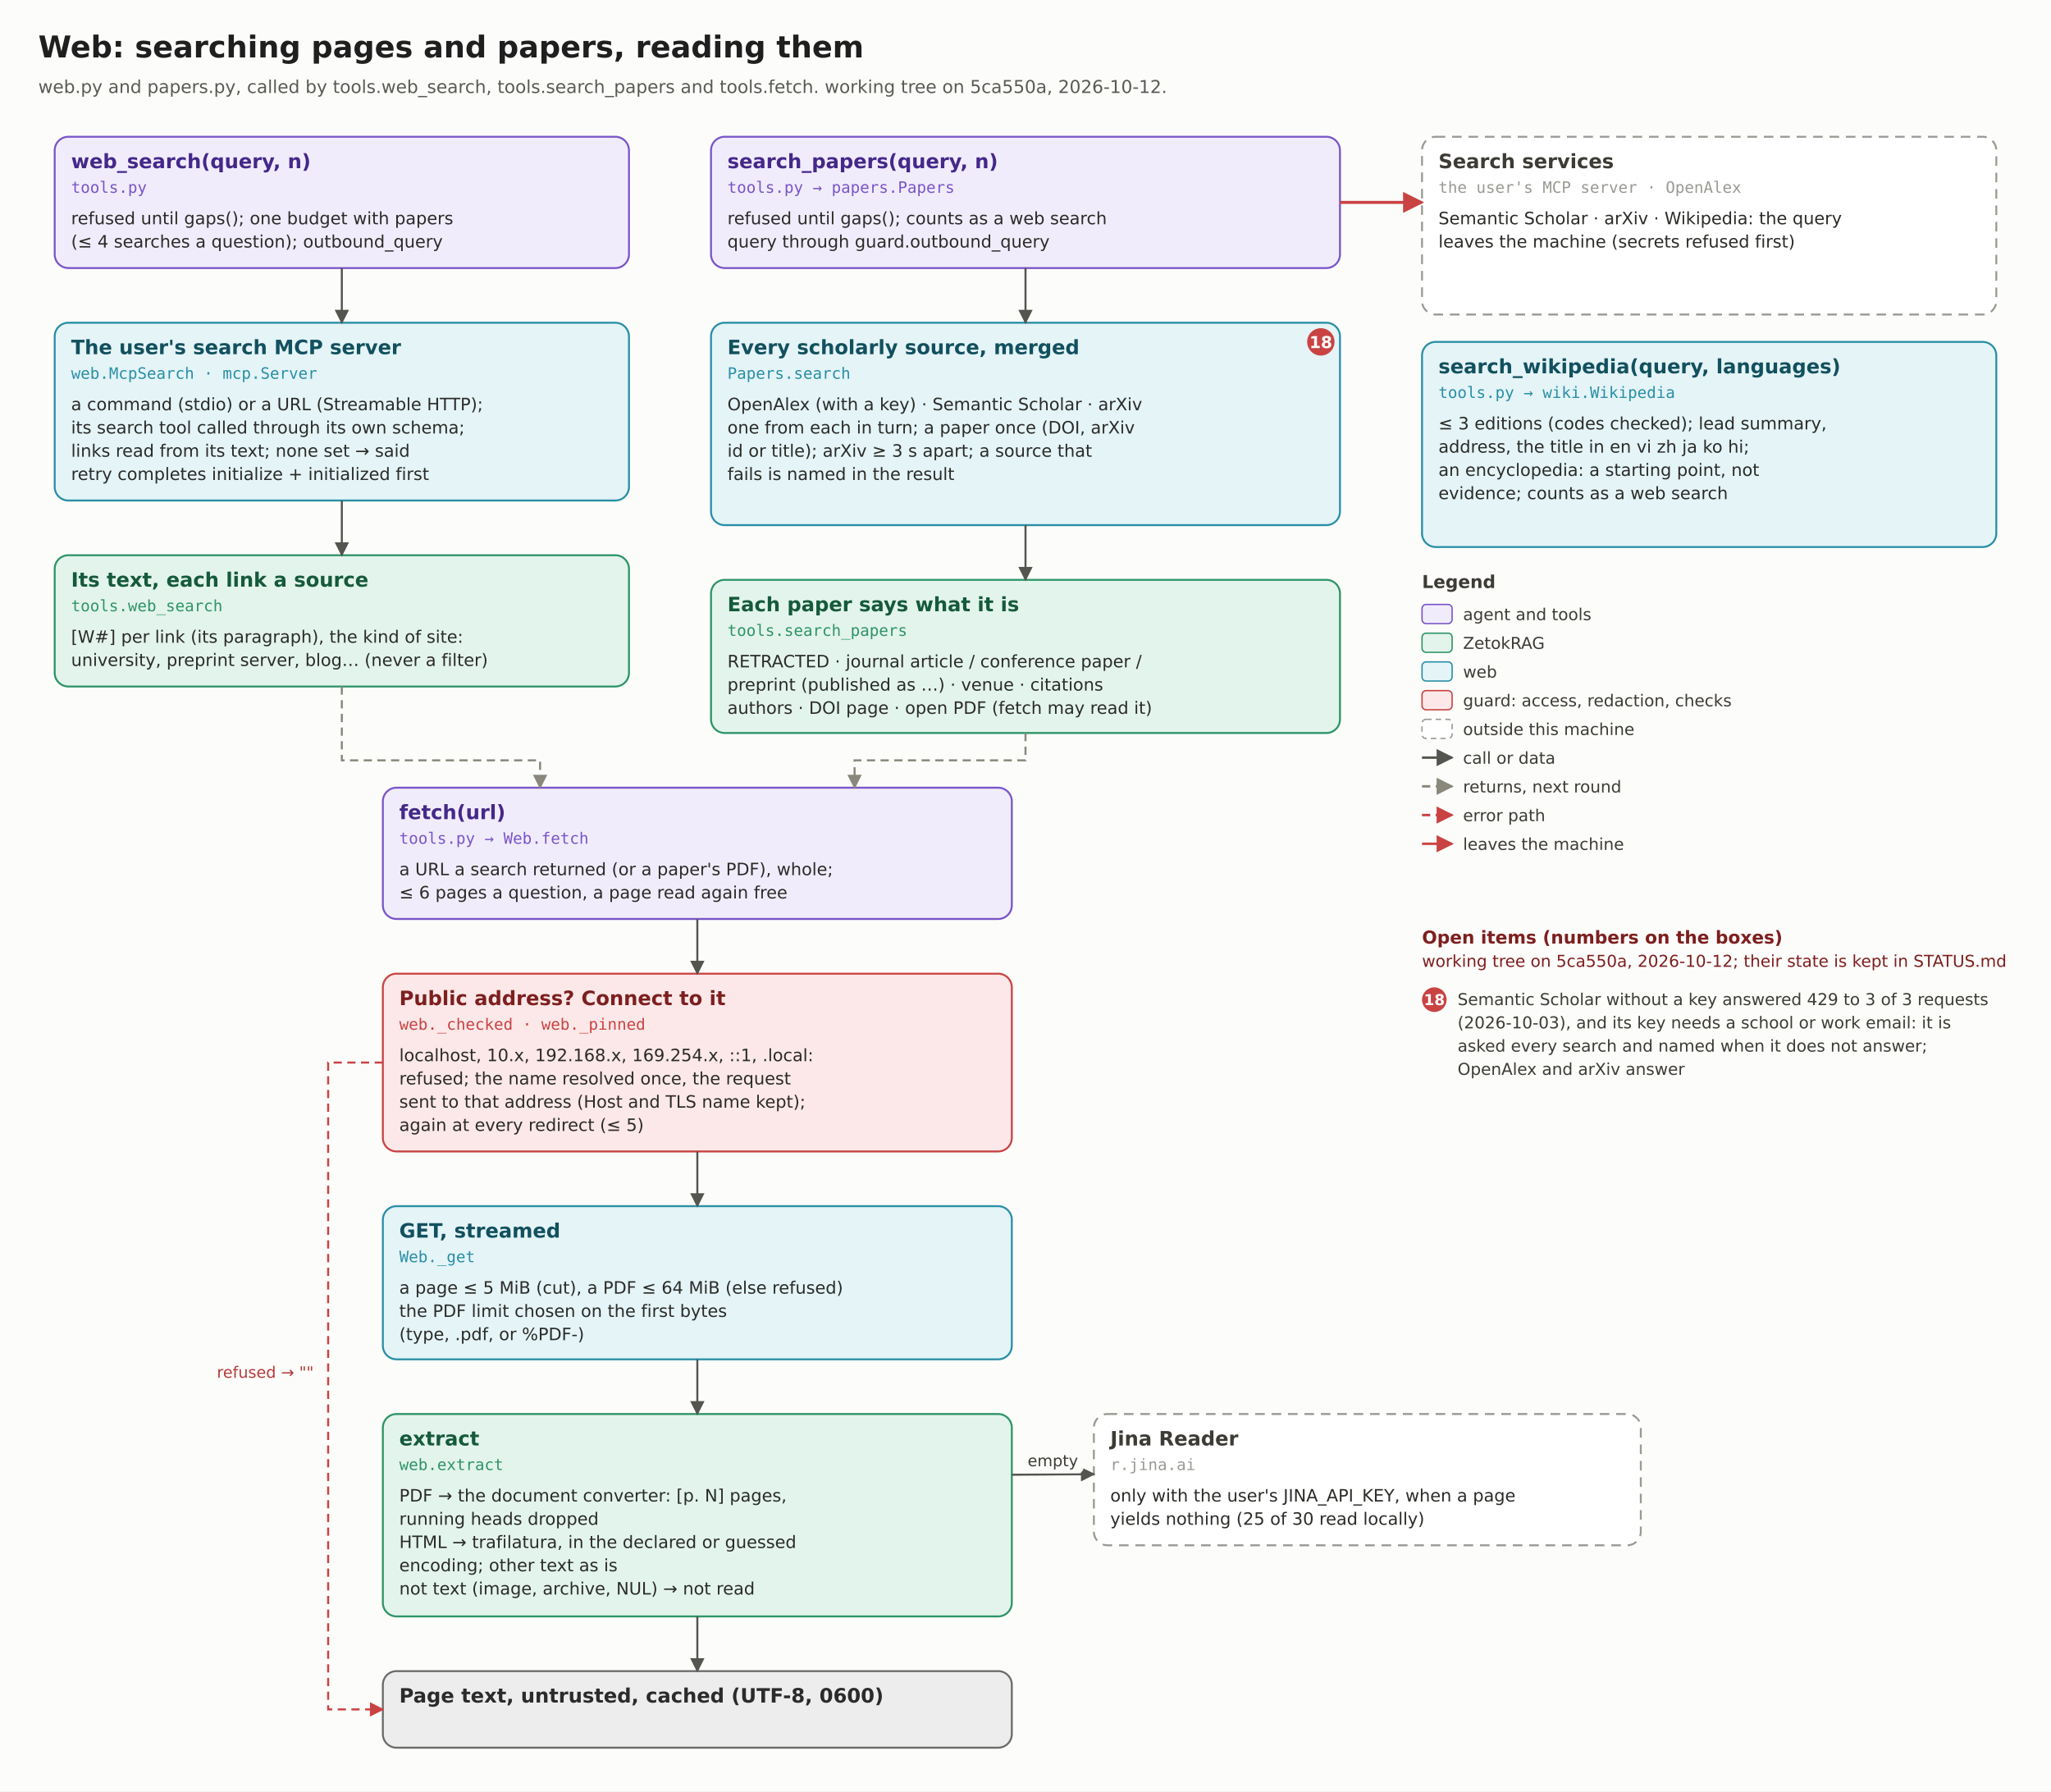
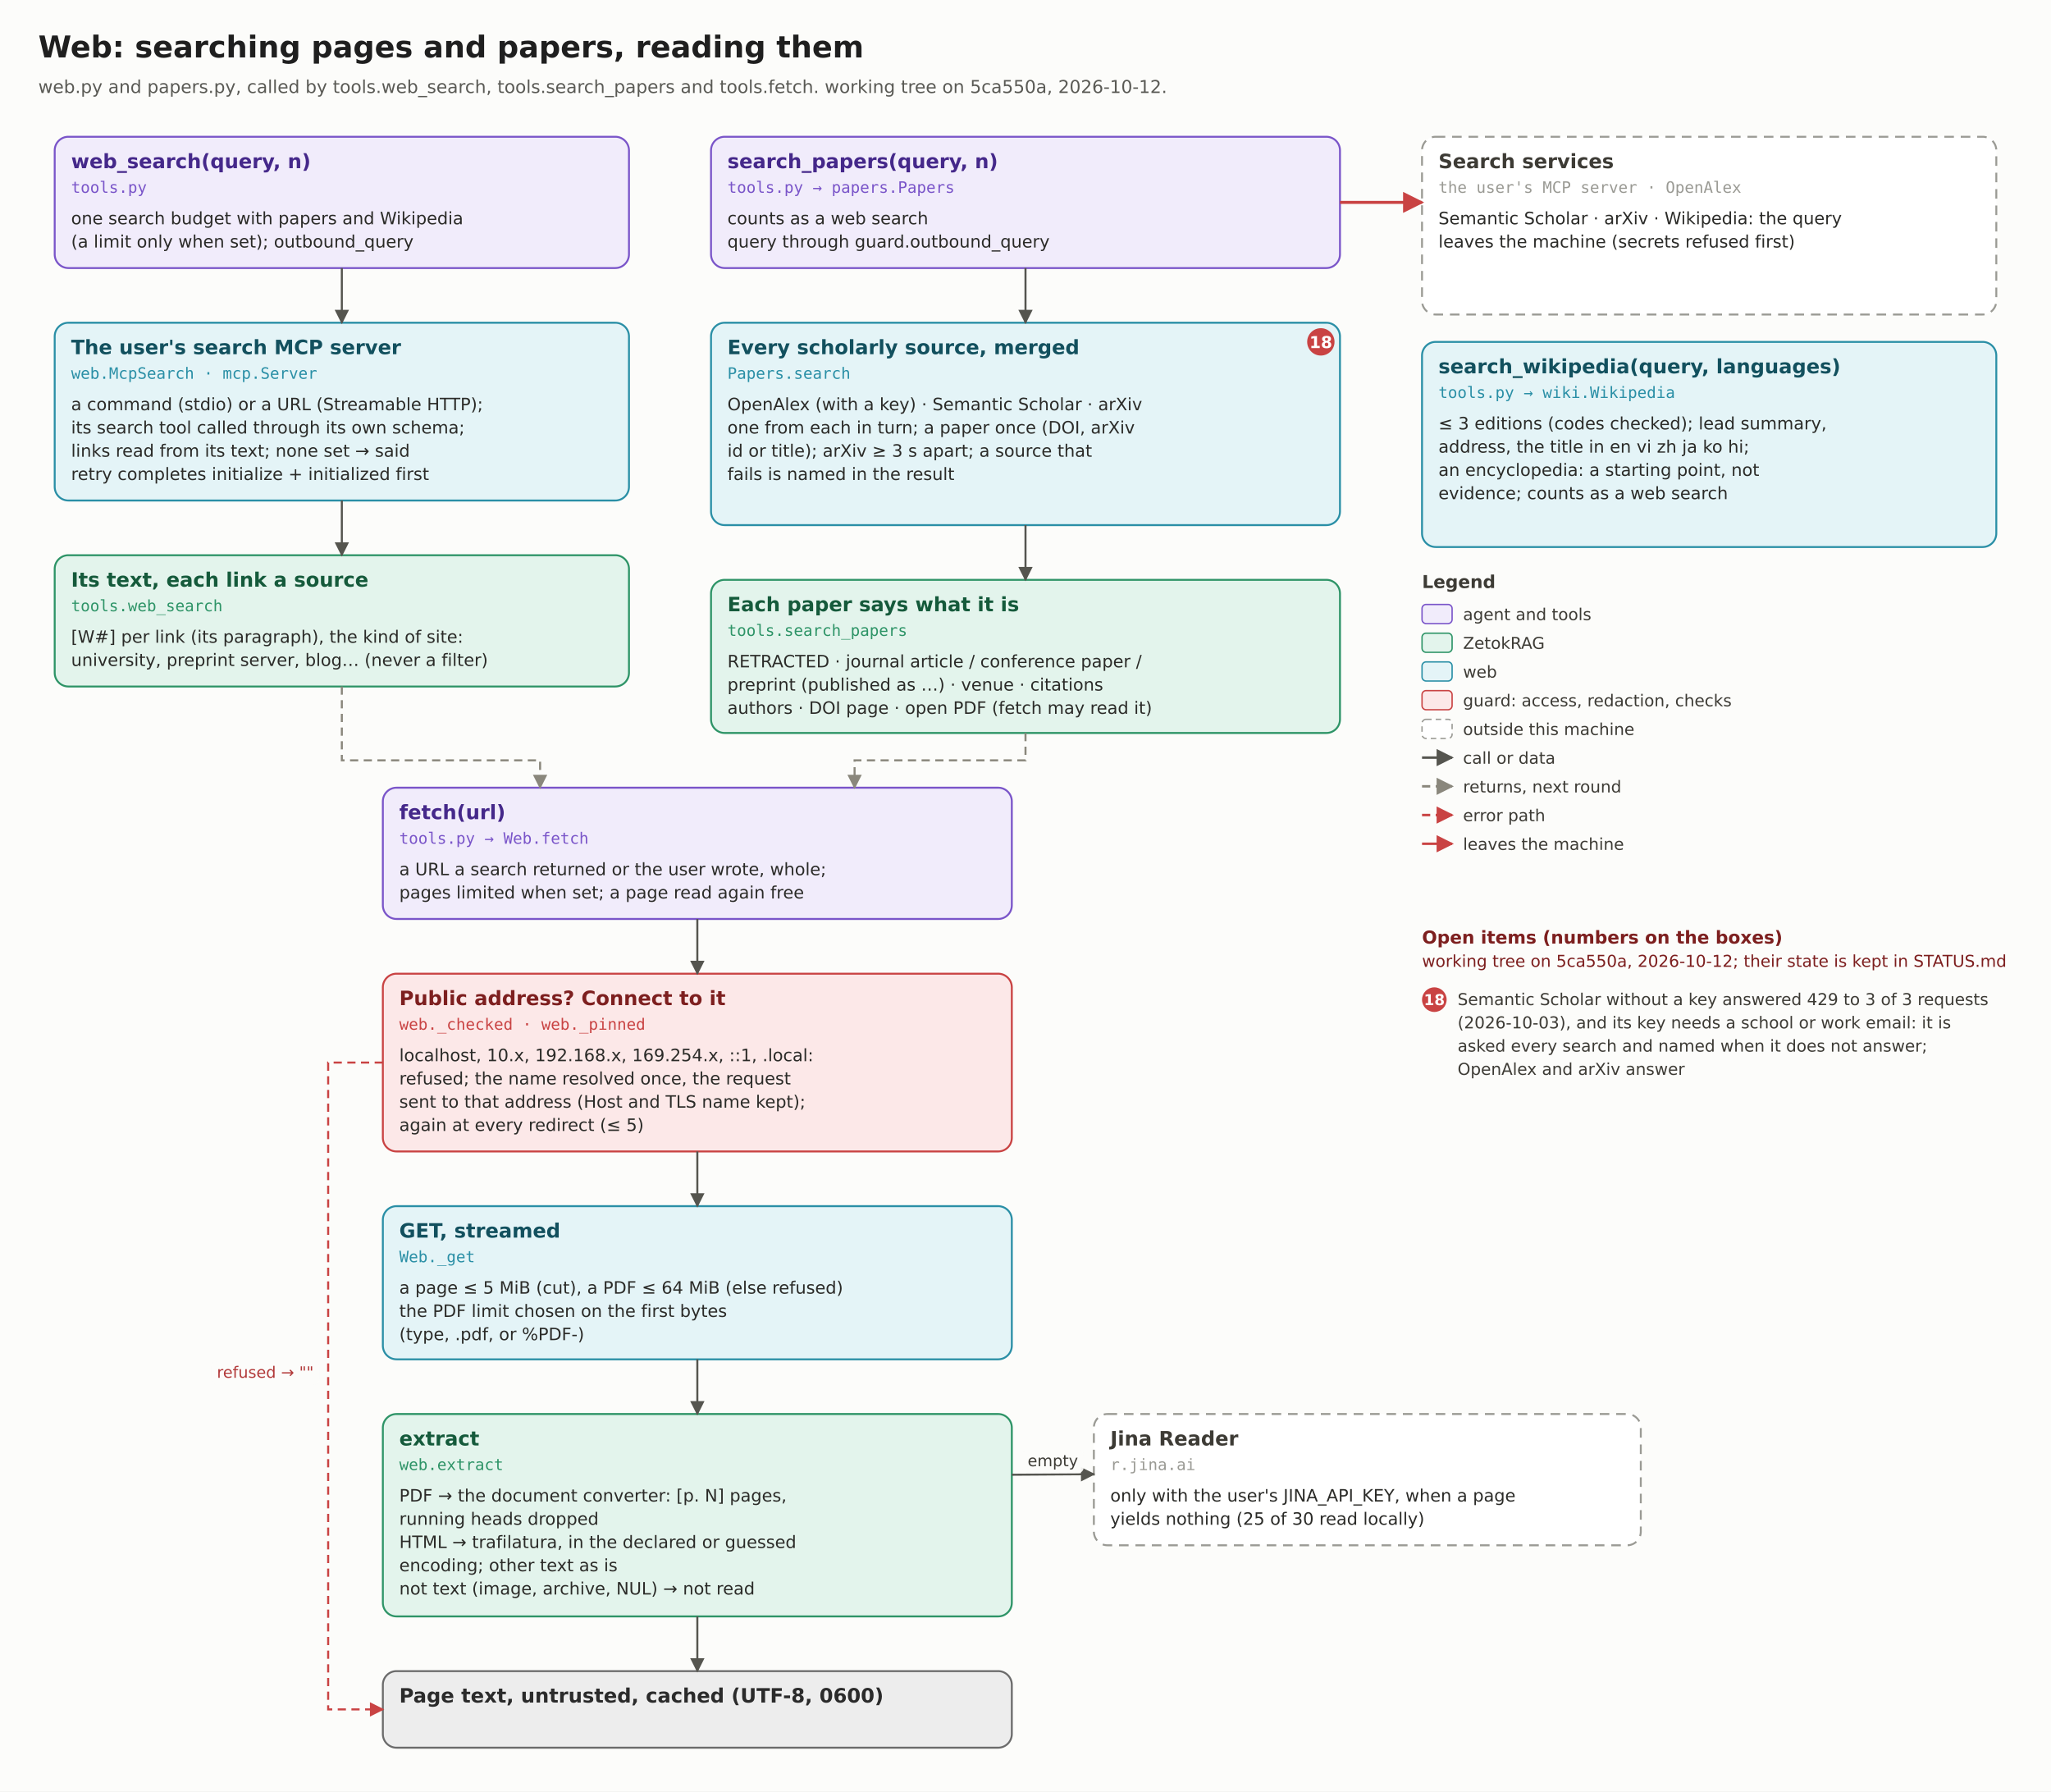
<svg xmlns="http://www.w3.org/2000/svg" width="1500" height="1310" viewBox="0 0 1500 1310">
  <defs>
    <marker id="arrow-flow" viewBox="0 0 10 10" refX="9" refY="5" markerWidth="7" markerHeight="7" orient="auto-start-reverse">
      <path d="M 0 0 L 10 5 L 0 10 z" fill="#55554F" />
    </marker>
    <marker id="arrow-back" viewBox="0 0 10 10" refX="9" refY="5" markerWidth="7" markerHeight="7" orient="auto-start-reverse">
      <path d="M 0 0 L 10 5 L 0 10 z" fill="#8A877C" />
    </marker>
    <marker id="arrow-error" viewBox="0 0 10 10" refX="9" refY="5" markerWidth="7" markerHeight="7" orient="auto-start-reverse">
      <path d="M 0 0 L 10 5 L 0 10 z" fill="#C94343" />
    </marker>
    <marker id="arrow-exit" viewBox="0 0 10 10" refX="9" refY="5" markerWidth="7" markerHeight="7" orient="auto-start-reverse">
      <path d="M 0 0 L 10 5 L 0 10 z" fill="#C94343" />
    </marker>
  </defs>
  <rect width="1500" height="1310" fill="#FCFCFA" />
  <text x="28.0" y="42.0" font-family="'DejaVu Sans', 'Segoe UI', Helvetica, Arial, sans-serif" font-size="22" font-weight="700" fill="#1F1F1F" text-anchor="start">Web: searching pages and papers, reading them</text>
  <text x="28.0" y="68.0" font-family="'DejaVu Sans', 'Segoe UI', Helvetica, Arial, sans-serif" font-size="13" fill="#5A5A55" text-anchor="start">web.py and papers.py, called by tools.web_search, tools.search_papers and tools.fetch. working tree on 5ca550a, 2026-10-12.</text>
  <rect x="40" y="100" width="420" height="96" rx="10" fill="#F1ECFB" stroke="#7A55C9" stroke-width="1.4" />
  <text x="52.0" y="123.0" font-family="'DejaVu Sans', 'Segoe UI', Helvetica, Arial, sans-serif" font-size="14.5" font-weight="700" fill="#45288A" text-anchor="start">web_search(query, n)</text>
  <text x="52.0" y="141.0" font-family="'DejaVu Sans Mono', Consolas, Menlo, monospace" font-size="11.5" fill="#7A55C9" text-anchor="start">tools.py</text>
-   <text x="52.0" y="164.0" font-family="'DejaVu Sans', 'Segoe UI', Helvetica, Arial, sans-serif" font-size="12.5" fill="#2B2B28" text-anchor="start">refused until gaps(); one budget with papers</text>
-   <text x="52.0" y="181.0" font-family="'DejaVu Sans', 'Segoe UI', Helvetica, Arial, sans-serif" font-size="12.5" fill="#2B2B28" text-anchor="start">(≤ 4 searches a question); outbound_query</text>
+   <text x="52.0" y="164.0" font-family="'DejaVu Sans', 'Segoe UI', Helvetica, Arial, sans-serif" font-size="12.5" fill="#2B2B28" text-anchor="start">one search budget with papers and Wikipedia</text>
+   <text x="52.0" y="181.0" font-family="'DejaVu Sans', 'Segoe UI', Helvetica, Arial, sans-serif" font-size="12.5" fill="#2B2B28" text-anchor="start">(a limit only when set); outbound_query</text>
  <rect x="520" y="100" width="460" height="96" rx="10" fill="#F1ECFB" stroke="#7A55C9" stroke-width="1.4" />
  <text x="532.0" y="123.0" font-family="'DejaVu Sans', 'Segoe UI', Helvetica, Arial, sans-serif" font-size="14.5" font-weight="700" fill="#45288A" text-anchor="start">search_papers(query, n)</text>
  <text x="532.0" y="141.0" font-family="'DejaVu Sans Mono', Consolas, Menlo, monospace" font-size="11.5" fill="#7A55C9" text-anchor="start">tools.py → papers.Papers</text>
-   <text x="532.0" y="164.0" font-family="'DejaVu Sans', 'Segoe UI', Helvetica, Arial, sans-serif" font-size="12.5" fill="#2B2B28" text-anchor="start">refused until gaps(); counts as a web search</text>
+   <text x="532.0" y="164.0" font-family="'DejaVu Sans', 'Segoe UI', Helvetica, Arial, sans-serif" font-size="12.5" fill="#2B2B28" text-anchor="start">counts as a web search</text>
  <text x="532.0" y="181.0" font-family="'DejaVu Sans', 'Segoe UI', Helvetica, Arial, sans-serif" font-size="12.5" fill="#2B2B28" text-anchor="start">query through guard.outbound_query</text>
  <rect x="40" y="236" width="420" height="130" rx="10" fill="#E4F4F7" stroke="#2A8FA6" stroke-width="1.4" />
  <text x="52.0" y="259.0" font-family="'DejaVu Sans', 'Segoe UI', Helvetica, Arial, sans-serif" font-size="14.5" font-weight="700" fill="#12505E" text-anchor="start">The user's search MCP server</text>
  <text x="52.0" y="277.0" font-family="'DejaVu Sans Mono', Consolas, Menlo, monospace" font-size="11.5" fill="#2A8FA6" text-anchor="start">web.McpSearch · mcp.Server</text>
  <text x="52.0" y="300.0" font-family="'DejaVu Sans', 'Segoe UI', Helvetica, Arial, sans-serif" font-size="12.5" fill="#2B2B28" text-anchor="start">a command (stdio) or a URL (Streamable HTTP);</text>
  <text x="52.0" y="317.0" font-family="'DejaVu Sans', 'Segoe UI', Helvetica, Arial, sans-serif" font-size="12.5" fill="#2B2B28" text-anchor="start">its search tool called through its own schema;</text>
  <text x="52.0" y="334.0" font-family="'DejaVu Sans', 'Segoe UI', Helvetica, Arial, sans-serif" font-size="12.5" fill="#2B2B28" text-anchor="start">links read from its text; none set → said</text>
  <text x="52.0" y="351.0" font-family="'DejaVu Sans', 'Segoe UI', Helvetica, Arial, sans-serif" font-size="12.5" fill="#2B2B28" text-anchor="start">retry completes initialize + initialized first</text>
  <rect x="520" y="236" width="460" height="148" rx="10" fill="#E4F4F7" stroke="#2A8FA6" stroke-width="1.4" />
  <text x="532.0" y="259.0" font-family="'DejaVu Sans', 'Segoe UI', Helvetica, Arial, sans-serif" font-size="14.5" font-weight="700" fill="#12505E" text-anchor="start">Every scholarly source, merged</text>
  <text x="532.0" y="277.0" font-family="'DejaVu Sans Mono', Consolas, Menlo, monospace" font-size="11.5" fill="#2A8FA6" text-anchor="start">Papers.search</text>
  <text x="532.0" y="300.0" font-family="'DejaVu Sans', 'Segoe UI', Helvetica, Arial, sans-serif" font-size="12.5" fill="#2B2B28" text-anchor="start">OpenAlex (with a key) · Semantic Scholar · arXiv</text>
  <text x="532.0" y="317.0" font-family="'DejaVu Sans', 'Segoe UI', Helvetica, Arial, sans-serif" font-size="12.5" fill="#2B2B28" text-anchor="start">one from each in turn; a paper once (DOI, arXiv</text>
  <text x="532.0" y="334.0" font-family="'DejaVu Sans', 'Segoe UI', Helvetica, Arial, sans-serif" font-size="12.5" fill="#2B2B28" text-anchor="start">id or title); arXiv ≥ 3 s apart; a source that</text>
  <text x="532.0" y="351.0" font-family="'DejaVu Sans', 'Segoe UI', Helvetica, Arial, sans-serif" font-size="12.5" fill="#2B2B28" text-anchor="start">fails is named in the result</text>
  <rect x="40" y="406" width="420" height="96" rx="10" fill="#E3F4EC" stroke="#2E9467" stroke-width="1.4" />
  <text x="52.0" y="429.0" font-family="'DejaVu Sans', 'Segoe UI', Helvetica, Arial, sans-serif" font-size="14.5" font-weight="700" fill="#155A3B" text-anchor="start">Its text, each link a source</text>
  <text x="52.0" y="447.0" font-family="'DejaVu Sans Mono', Consolas, Menlo, monospace" font-size="11.5" fill="#2E9467" text-anchor="start">tools.web_search</text>
  <text x="52.0" y="470.0" font-family="'DejaVu Sans', 'Segoe UI', Helvetica, Arial, sans-serif" font-size="12.5" fill="#2B2B28" text-anchor="start">[W#] per link (its paragraph), the kind of site:</text>
  <text x="52.0" y="487.0" font-family="'DejaVu Sans', 'Segoe UI', Helvetica, Arial, sans-serif" font-size="12.5" fill="#2B2B28" text-anchor="start">university, preprint server, blog… (never a filter)</text>
  <rect x="520" y="424" width="460" height="112" rx="10" fill="#E3F4EC" stroke="#2E9467" stroke-width="1.4" />
  <text x="532.0" y="447.0" font-family="'DejaVu Sans', 'Segoe UI', Helvetica, Arial, sans-serif" font-size="14.5" font-weight="700" fill="#155A3B" text-anchor="start">Each paper says what it is</text>
  <text x="532.0" y="465.0" font-family="'DejaVu Sans Mono', Consolas, Menlo, monospace" font-size="11.5" fill="#2E9467" text-anchor="start">tools.search_papers</text>
  <text x="532.0" y="488.0" font-family="'DejaVu Sans', 'Segoe UI', Helvetica, Arial, sans-serif" font-size="12.5" fill="#2B2B28" text-anchor="start">RETRACTED · journal article / conference paper /</text>
  <text x="532.0" y="505.0" font-family="'DejaVu Sans', 'Segoe UI', Helvetica, Arial, sans-serif" font-size="12.5" fill="#2B2B28" text-anchor="start">preprint (published as …) · venue · citations</text>
  <text x="532.0" y="522.0" font-family="'DejaVu Sans', 'Segoe UI', Helvetica, Arial, sans-serif" font-size="12.5" fill="#2B2B28" text-anchor="start">authors · DOI page · open PDF (fetch may read it)</text>
  <rect x="280" y="576" width="460" height="96" rx="10" fill="#F1ECFB" stroke="#7A55C9" stroke-width="1.4" />
  <text x="292.0" y="599.0" font-family="'DejaVu Sans', 'Segoe UI', Helvetica, Arial, sans-serif" font-size="14.5" font-weight="700" fill="#45288A" text-anchor="start">fetch(url)</text>
  <text x="292.0" y="617.0" font-family="'DejaVu Sans Mono', Consolas, Menlo, monospace" font-size="11.5" fill="#7A55C9" text-anchor="start">tools.py → Web.fetch</text>
-   <text x="292.0" y="640.0" font-family="'DejaVu Sans', 'Segoe UI', Helvetica, Arial, sans-serif" font-size="12.5" fill="#2B2B28" text-anchor="start">a URL a search returned (or a paper's PDF), whole;</text>
-   <text x="292.0" y="657.0" font-family="'DejaVu Sans', 'Segoe UI', Helvetica, Arial, sans-serif" font-size="12.5" fill="#2B2B28" text-anchor="start">≤ 6 pages a question, a page read again free</text>
+   <text x="292.0" y="640.0" font-family="'DejaVu Sans', 'Segoe UI', Helvetica, Arial, sans-serif" font-size="12.5" fill="#2B2B28" text-anchor="start">a URL a search returned or the user wrote, whole;</text>
+   <text x="292.0" y="657.0" font-family="'DejaVu Sans', 'Segoe UI', Helvetica, Arial, sans-serif" font-size="12.5" fill="#2B2B28" text-anchor="start">pages limited when set; a page read again free</text>
  <rect x="280" y="712" width="460" height="130" rx="10" fill="#FCE8E8" stroke="#C94343" stroke-width="1.4" />
  <text x="292.0" y="735.0" font-family="'DejaVu Sans', 'Segoe UI', Helvetica, Arial, sans-serif" font-size="14.5" font-weight="700" fill="#7D1F1F" text-anchor="start">Public address? Connect to it</text>
  <text x="292.0" y="753.0" font-family="'DejaVu Sans Mono', Consolas, Menlo, monospace" font-size="11.5" fill="#C94343" text-anchor="start">web._checked · web._pinned</text>
  <text x="292.0" y="776.0" font-family="'DejaVu Sans', 'Segoe UI', Helvetica, Arial, sans-serif" font-size="12.5" fill="#2B2B28" text-anchor="start">localhost, 10.x, 192.168.x, 169.254.x, ::1, .local:</text>
  <text x="292.0" y="793.0" font-family="'DejaVu Sans', 'Segoe UI', Helvetica, Arial, sans-serif" font-size="12.5" fill="#2B2B28" text-anchor="start">refused; the name resolved once, the request</text>
  <text x="292.0" y="810.0" font-family="'DejaVu Sans', 'Segoe UI', Helvetica, Arial, sans-serif" font-size="12.5" fill="#2B2B28" text-anchor="start">sent to that address (Host and TLS name kept);</text>
  <text x="292.0" y="827.0" font-family="'DejaVu Sans', 'Segoe UI', Helvetica, Arial, sans-serif" font-size="12.5" fill="#2B2B28" text-anchor="start">again at every redirect (≤ 5)</text>
  <rect x="280" y="882" width="460" height="112" rx="10" fill="#E4F4F7" stroke="#2A8FA6" stroke-width="1.4" />
  <text x="292.0" y="905.0" font-family="'DejaVu Sans', 'Segoe UI', Helvetica, Arial, sans-serif" font-size="14.5" font-weight="700" fill="#12505E" text-anchor="start">GET, streamed</text>
  <text x="292.0" y="923.0" font-family="'DejaVu Sans Mono', Consolas, Menlo, monospace" font-size="11.5" fill="#2A8FA6" text-anchor="start">Web._get</text>
  <text x="292.0" y="946.0" font-family="'DejaVu Sans', 'Segoe UI', Helvetica, Arial, sans-serif" font-size="12.5" fill="#2B2B28" text-anchor="start">a page ≤ 5 MiB (cut), a PDF ≤ 64 MiB (else refused)</text>
  <text x="292.0" y="963.0" font-family="'DejaVu Sans', 'Segoe UI', Helvetica, Arial, sans-serif" font-size="12.5" fill="#2B2B28" text-anchor="start">the PDF limit chosen on the first bytes</text>
  <text x="292.0" y="980.0" font-family="'DejaVu Sans', 'Segoe UI', Helvetica, Arial, sans-serif" font-size="12.5" fill="#2B2B28" text-anchor="start">(type, .pdf, or %PDF-)</text>
  <rect x="280" y="1034" width="460" height="148" rx="10" fill="#E3F4EC" stroke="#2E9467" stroke-width="1.4" />
  <text x="292.0" y="1057.0" font-family="'DejaVu Sans', 'Segoe UI', Helvetica, Arial, sans-serif" font-size="14.5" font-weight="700" fill="#155A3B" text-anchor="start">extract</text>
  <text x="292.0" y="1075.0" font-family="'DejaVu Sans Mono', Consolas, Menlo, monospace" font-size="11.5" fill="#2E9467" text-anchor="start">web.extract</text>
  <text x="292.0" y="1098.0" font-family="'DejaVu Sans', 'Segoe UI', Helvetica, Arial, sans-serif" font-size="12.5" fill="#2B2B28" text-anchor="start">PDF → the document converter: [p. N] pages,</text>
  <text x="292.0" y="1115.0" font-family="'DejaVu Sans', 'Segoe UI', Helvetica, Arial, sans-serif" font-size="12.5" fill="#2B2B28" text-anchor="start">running heads dropped</text>
  <text x="292.0" y="1132.0" font-family="'DejaVu Sans', 'Segoe UI', Helvetica, Arial, sans-serif" font-size="12.5" fill="#2B2B28" text-anchor="start">HTML → trafilatura, in the declared or guessed</text>
  <text x="292.0" y="1149.0" font-family="'DejaVu Sans', 'Segoe UI', Helvetica, Arial, sans-serif" font-size="12.5" fill="#2B2B28" text-anchor="start">encoding; other text as is</text>
  <text x="292.0" y="1166.0" font-family="'DejaVu Sans', 'Segoe UI', Helvetica, Arial, sans-serif" font-size="12.5" fill="#2B2B28" text-anchor="start">not text (image, archive, NUL) → not read</text>
  <rect x="800" y="1034" width="400" height="96" rx="10" fill="#FFFFFF" stroke="#9A9A94" stroke-width="1.4" stroke-dasharray="7 5" />
  <text x="812.0" y="1057.0" font-family="'DejaVu Sans', 'Segoe UI', Helvetica, Arial, sans-serif" font-size="14.5" font-weight="700" fill="#3D3B35" text-anchor="start">Jina Reader</text>
  <text x="812.0" y="1075.0" font-family="'DejaVu Sans Mono', Consolas, Menlo, monospace" font-size="11.5" fill="#9A9A94" text-anchor="start">r.jina.ai</text>
  <text x="812.0" y="1098.0" font-family="'DejaVu Sans', 'Segoe UI', Helvetica, Arial, sans-serif" font-size="12.5" fill="#2B2B28" text-anchor="start">only with the user's JINA_API_KEY, when a page</text>
  <text x="812.0" y="1115.0" font-family="'DejaVu Sans', 'Segoe UI', Helvetica, Arial, sans-serif" font-size="12.5" fill="#2B2B28" text-anchor="start">yields nothing (25 of 30 read locally)</text>
  <rect x="280" y="1222" width="460" height="56" rx="10" fill="#EDEDED" stroke="#6B6B6B" stroke-width="1.4" />
  <text x="292.0" y="1245.0" font-family="'DejaVu Sans', 'Segoe UI', Helvetica, Arial, sans-serif" font-size="14.5" font-weight="700" fill="#2B2B2B" text-anchor="start">Page text, untrusted, cached (UTF-8, 0600)</text>
  <path d="M 250.0 196.0 L 250.0 236.0" fill="none" stroke="#55554F" stroke-width="1.5" marker-end="url(#arrow-flow)" />
  <path d="M 250.0 366.0 L 250.0 406.0" fill="none" stroke="#55554F" stroke-width="1.5" marker-end="url(#arrow-flow)" />
  <path d="M 750.0 196.0 L 750.0 236.0" fill="none" stroke="#55554F" stroke-width="1.5" marker-end="url(#arrow-flow)" />
  <path d="M 750.0 384.0 L 750.0 424.0" fill="none" stroke="#55554F" stroke-width="1.5" marker-end="url(#arrow-flow)" />
  <path d="M 510.0 672.0 L 510.0 712.0" fill="none" stroke="#55554F" stroke-width="1.5" marker-end="url(#arrow-flow)" />
  <path d="M 510.0 842.0 L 510.0 882.0" fill="none" stroke="#55554F" stroke-width="1.5" marker-end="url(#arrow-flow)" />
  <path d="M 510.0 994.0 L 510.0 1034.0" fill="none" stroke="#55554F" stroke-width="1.5" marker-end="url(#arrow-flow)" />
  <path d="M 510.0 1182.0 L 510.0 1222.0" fill="none" stroke="#55554F" stroke-width="1.5" marker-end="url(#arrow-flow)" />
  <path d="M 250.0 502.0 L 250.0 556.0 L 395.0 556.0 L 395.0 576.0" fill="none" stroke="#8A877C" stroke-width="1.5" stroke-dasharray="6 4" marker-end="url(#arrow-back)" />
  <path d="M 750.0 536.0 L 750.0 556.0 L 625.0 556.0 L 625.0 576.0" fill="none" stroke="#8A877C" stroke-width="1.5" stroke-dasharray="6 4" marker-end="url(#arrow-back)" />
  <path d="M 740.0 1078.4 L 800.0 1078.0" fill="none" stroke="#55554F" stroke-width="1.5" marker-end="url(#arrow-flow)" />
  <path d="M 280.0 777.0 L 240.0 777.0 L 240.0 1250.0 L 280.0 1250.0" fill="none" stroke="#C94343" stroke-width="1.5" stroke-dasharray="6 4" marker-end="url(#arrow-error)" />
  <rect x="1040" y="100" width="420" height="130" rx="10" fill="#FFFFFF" stroke="#9A9A94" stroke-width="1.4" stroke-dasharray="7 5" />
  <text x="1052.0" y="123.0" font-family="'DejaVu Sans', 'Segoe UI', Helvetica, Arial, sans-serif" font-size="14.5" font-weight="700" fill="#3D3B35" text-anchor="start">Search services</text>
  <text x="1052.0" y="141.0" font-family="'DejaVu Sans Mono', Consolas, Menlo, monospace" font-size="11.5" fill="#9A9A94" text-anchor="start">the user's MCP server · OpenAlex</text>
  <text x="1052.0" y="164.0" font-family="'DejaVu Sans', 'Segoe UI', Helvetica, Arial, sans-serif" font-size="12.5" fill="#2B2B28" text-anchor="start">Semantic Scholar · arXiv · Wikipedia: the query</text>
  <text x="1052.0" y="181.0" font-family="'DejaVu Sans', 'Segoe UI', Helvetica, Arial, sans-serif" font-size="12.5" fill="#2B2B28" text-anchor="start">leaves the machine (secrets refused first)</text>
  <rect x="1040" y="250" width="420" height="150" rx="10" fill="#E4F4F7" stroke="#2A8FA6" stroke-width="1.4" />
  <text x="1052.0" y="273.0" font-family="'DejaVu Sans', 'Segoe UI', Helvetica, Arial, sans-serif" font-size="14.5" font-weight="700" fill="#12505E" text-anchor="start">search_wikipedia(query, languages)</text>
  <text x="1052.0" y="291.0" font-family="'DejaVu Sans Mono', Consolas, Menlo, monospace" font-size="11.5" fill="#2A8FA6" text-anchor="start">tools.py → wiki.Wikipedia</text>
  <text x="1052.0" y="314.0" font-family="'DejaVu Sans', 'Segoe UI', Helvetica, Arial, sans-serif" font-size="12.5" fill="#2B2B28" text-anchor="start">≤ 3 editions (codes checked); lead summary,</text>
  <text x="1052.0" y="331.0" font-family="'DejaVu Sans', 'Segoe UI', Helvetica, Arial, sans-serif" font-size="12.5" fill="#2B2B28" text-anchor="start">address, the title in en vi zh ja ko hi;</text>
  <text x="1052.0" y="348.0" font-family="'DejaVu Sans', 'Segoe UI', Helvetica, Arial, sans-serif" font-size="12.5" fill="#2B2B28" text-anchor="start">an encyclopedia: a starting point, not</text>
  <text x="1052.0" y="365.0" font-family="'DejaVu Sans', 'Segoe UI', Helvetica, Arial, sans-serif" font-size="12.5" fill="#2B2B28" text-anchor="start">evidence; counts as a web search</text>
  <path d="M 980.0 148.0 L 1040.0 148.0" fill="none" stroke="#C94343" stroke-width="2.2" marker-end="url(#arrow-exit)" />
  <text x="1040.0" y="430.0" font-family="'DejaVu Sans', 'Segoe UI', Helvetica, Arial, sans-serif" font-size="13" font-weight="700" fill="#3D3B35" text-anchor="start">Legend</text>
  <rect x="1040" y="442" width="22" height="14" rx="3" fill="#F1ECFB" stroke="#7A55C9" />
  <text x="1070.0" y="453.5" font-family="'DejaVu Sans', 'Segoe UI', Helvetica, Arial, sans-serif" font-size="12" fill="#3D3B35" text-anchor="start">agent and tools</text>
  <rect x="1040" y="463" width="22" height="14" rx="3" fill="#E3F4EC" stroke="#2E9467" />
  <text x="1070.0" y="474.5" font-family="'DejaVu Sans', 'Segoe UI', Helvetica, Arial, sans-serif" font-size="12" fill="#3D3B35" text-anchor="start">ZetokRAG</text>
  <rect x="1040" y="484" width="22" height="14" rx="3" fill="#E4F4F7" stroke="#2A8FA6" />
  <text x="1070.0" y="495.5" font-family="'DejaVu Sans', 'Segoe UI', Helvetica, Arial, sans-serif" font-size="12" fill="#3D3B35" text-anchor="start">web</text>
  <rect x="1040" y="505" width="22" height="14" rx="3" fill="#FCE8E8" stroke="#C94343" />
  <text x="1070.0" y="516.5" font-family="'DejaVu Sans', 'Segoe UI', Helvetica, Arial, sans-serif" font-size="12" fill="#3D3B35" text-anchor="start">guard: access, redaction, checks</text>
  <rect x="1040" y="526" width="22" height="14" rx="3" fill="#FFFFFF" stroke="#9A9A94" stroke-dasharray="4 3" />
  <text x="1070.0" y="537.5" font-family="'DejaVu Sans', 'Segoe UI', Helvetica, Arial, sans-serif" font-size="12" fill="#3D3B35" text-anchor="start">outside this machine</text>
  <path d="M 1040 554 L 1062 554" stroke="#55554F" stroke-width="1.8" marker-end="url(#arrow-flow)" />
  <text x="1070.0" y="558.5" font-family="'DejaVu Sans', 'Segoe UI', Helvetica, Arial, sans-serif" font-size="12" fill="#3D3B35" text-anchor="start">call or data</text>
  <path d="M 1040 575 L 1062 575" stroke="#8A877C" stroke-width="1.8" stroke-dasharray="6 4" marker-end="url(#arrow-back)" />
  <text x="1070.0" y="579.5" font-family="'DejaVu Sans', 'Segoe UI', Helvetica, Arial, sans-serif" font-size="12" fill="#3D3B35" text-anchor="start">returns, next round</text>
  <path d="M 1040 596 L 1062 596" stroke="#C94343" stroke-width="1.8" stroke-dasharray="6 4" marker-end="url(#arrow-error)" />
  <text x="1070.0" y="600.5" font-family="'DejaVu Sans', 'Segoe UI', Helvetica, Arial, sans-serif" font-size="12" fill="#3D3B35" text-anchor="start">error path</text>
  <path d="M 1040 617 L 1062 617" stroke="#C94343" stroke-width="1.8" marker-end="url(#arrow-exit)" />
  <text x="1070.0" y="621.5" font-family="'DejaVu Sans', 'Segoe UI', Helvetica, Arial, sans-serif" font-size="12" fill="#3D3B35" text-anchor="start">leaves the machine</text>
  <text x="1040.0" y="690.0" font-family="'DejaVu Sans', 'Segoe UI', Helvetica, Arial, sans-serif" font-size="13" font-weight="700" fill="#7D1F1F" text-anchor="start">Open items (numbers on the boxes)</text>
  <text x="1040.0" y="707.0" font-family="'DejaVu Sans', 'Segoe UI', Helvetica, Arial, sans-serif" font-size="12" fill="#7D1F1F" text-anchor="start">working tree on 5ca550a, 2026-10-12; their state is kept in STATUS.md</text>
  <circle cx="1049" cy="731" r="9" fill="#C94343" />
  <text x="1049.0" y="735.0" font-family="'DejaVu Sans', 'Segoe UI', Helvetica, Arial, sans-serif" font-size="11" font-weight="700" fill="#FFFFFF" text-anchor="middle">18</text>
  <text x="1066.0" y="735.0" font-family="'DejaVu Sans', 'Segoe UI', Helvetica, Arial, sans-serif" font-size="12" fill="#3D3B35" text-anchor="start">Semantic Scholar without a key answered 429 to 3 of 3 requests</text>
  <text x="1066.0" y="752.0" font-family="'DejaVu Sans', 'Segoe UI', Helvetica, Arial, sans-serif" font-size="12" fill="#3D3B35" text-anchor="start">(2026-10-03), and its key needs a school or work email: it is</text>
  <text x="1066.0" y="769.0" font-family="'DejaVu Sans', 'Segoe UI', Helvetica, Arial, sans-serif" font-size="12" fill="#3D3B35" text-anchor="start">asked every search and named when it does not answer;</text>
  <text x="1066.0" y="786.0" font-family="'DejaVu Sans', 'Segoe UI', Helvetica, Arial, sans-serif" font-size="12" fill="#3D3B35" text-anchor="start">OpenAlex and arXiv answer</text>
  <circle cx="966" cy="250" r="10" fill="#C94343" />
  <text x="966.0" y="254.5" font-family="'DejaVu Sans', 'Segoe UI', Helvetica, Arial, sans-serif" font-size="12" font-weight="700" fill="#FFFFFF" text-anchor="middle">18</text>
  <rect x="747.6" y="1060.2" width="44.9" height="17" rx="4" fill="#FCFCFA" fill-opacity="0.92" />
  <text x="770.0" y="1072.2" font-family="'DejaVu Sans', 'Segoe UI', Helvetica, Arial, sans-serif" font-size="11.5" fill="#3D3B35" text-anchor="middle">empty</text>
  <rect x="154.5" y="995.5" width="79.0" height="17" rx="4" fill="#FCFCFA" fill-opacity="0.92" />
  <text x="194.0" y="1007.5" font-family="'DejaVu Sans', 'Segoe UI', Helvetica, Arial, sans-serif" font-size="11.5" fill="#B23A3A" text-anchor="middle">refused → ""</text>
</svg>
